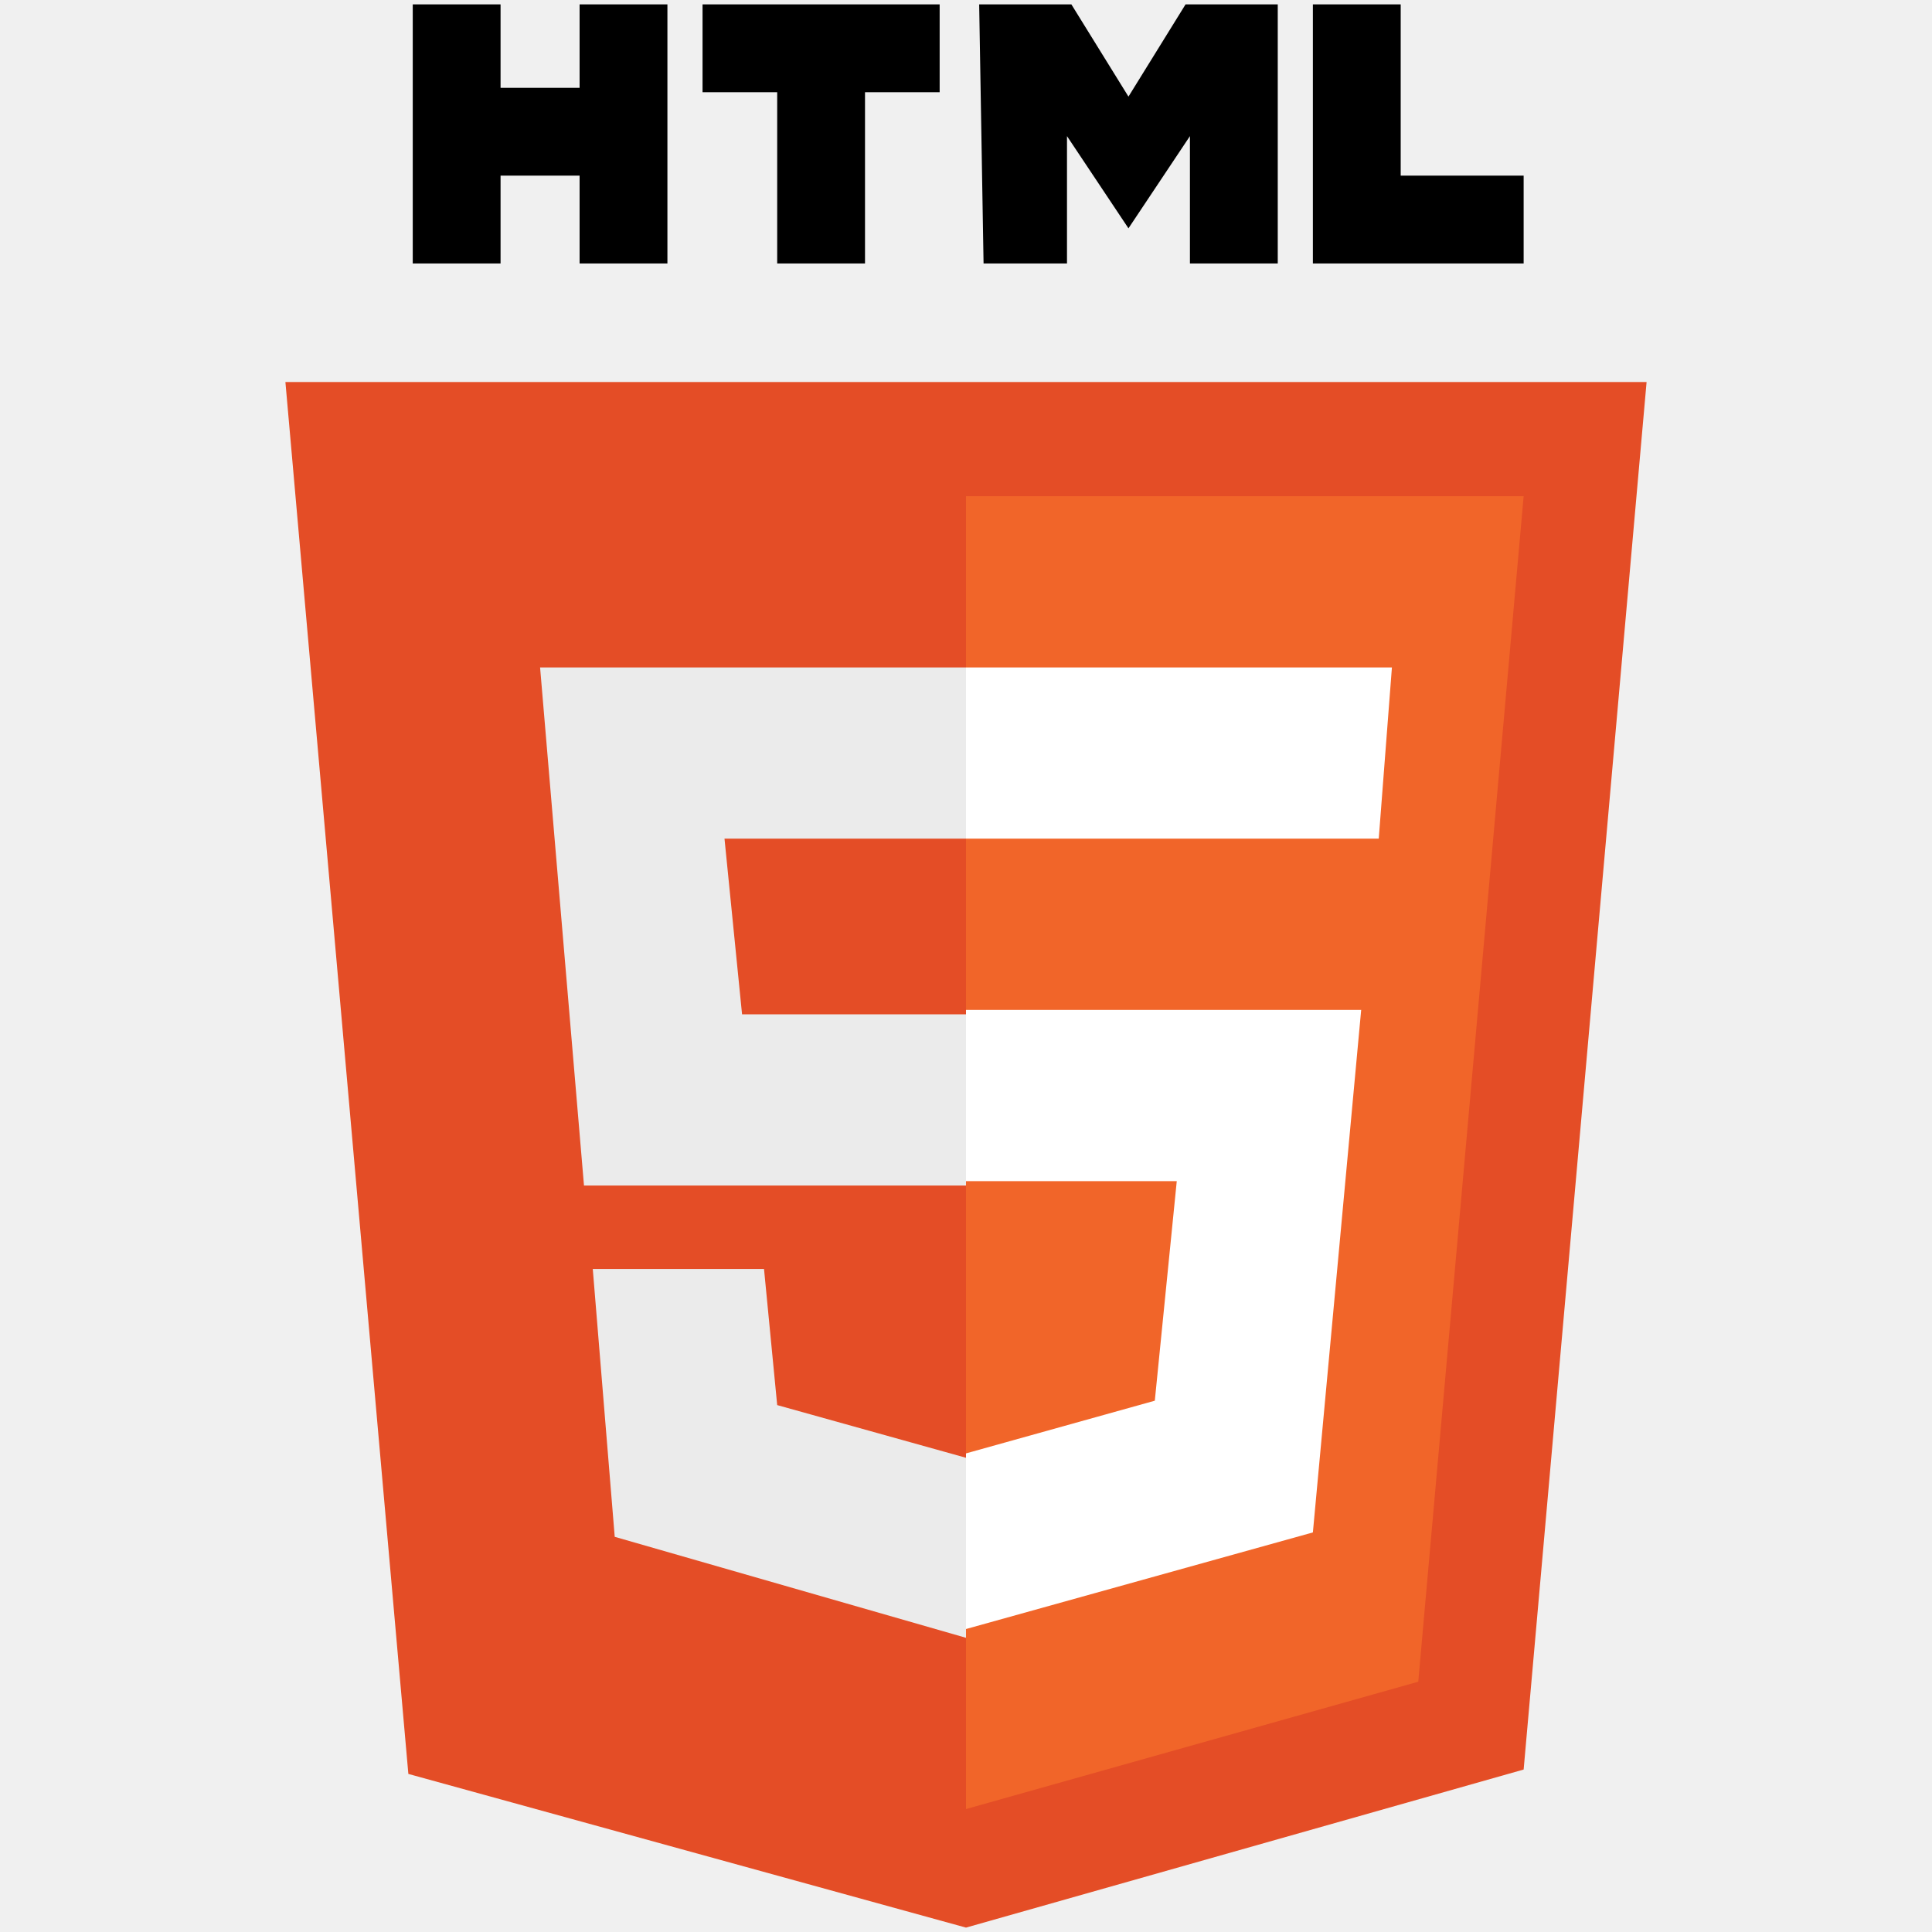
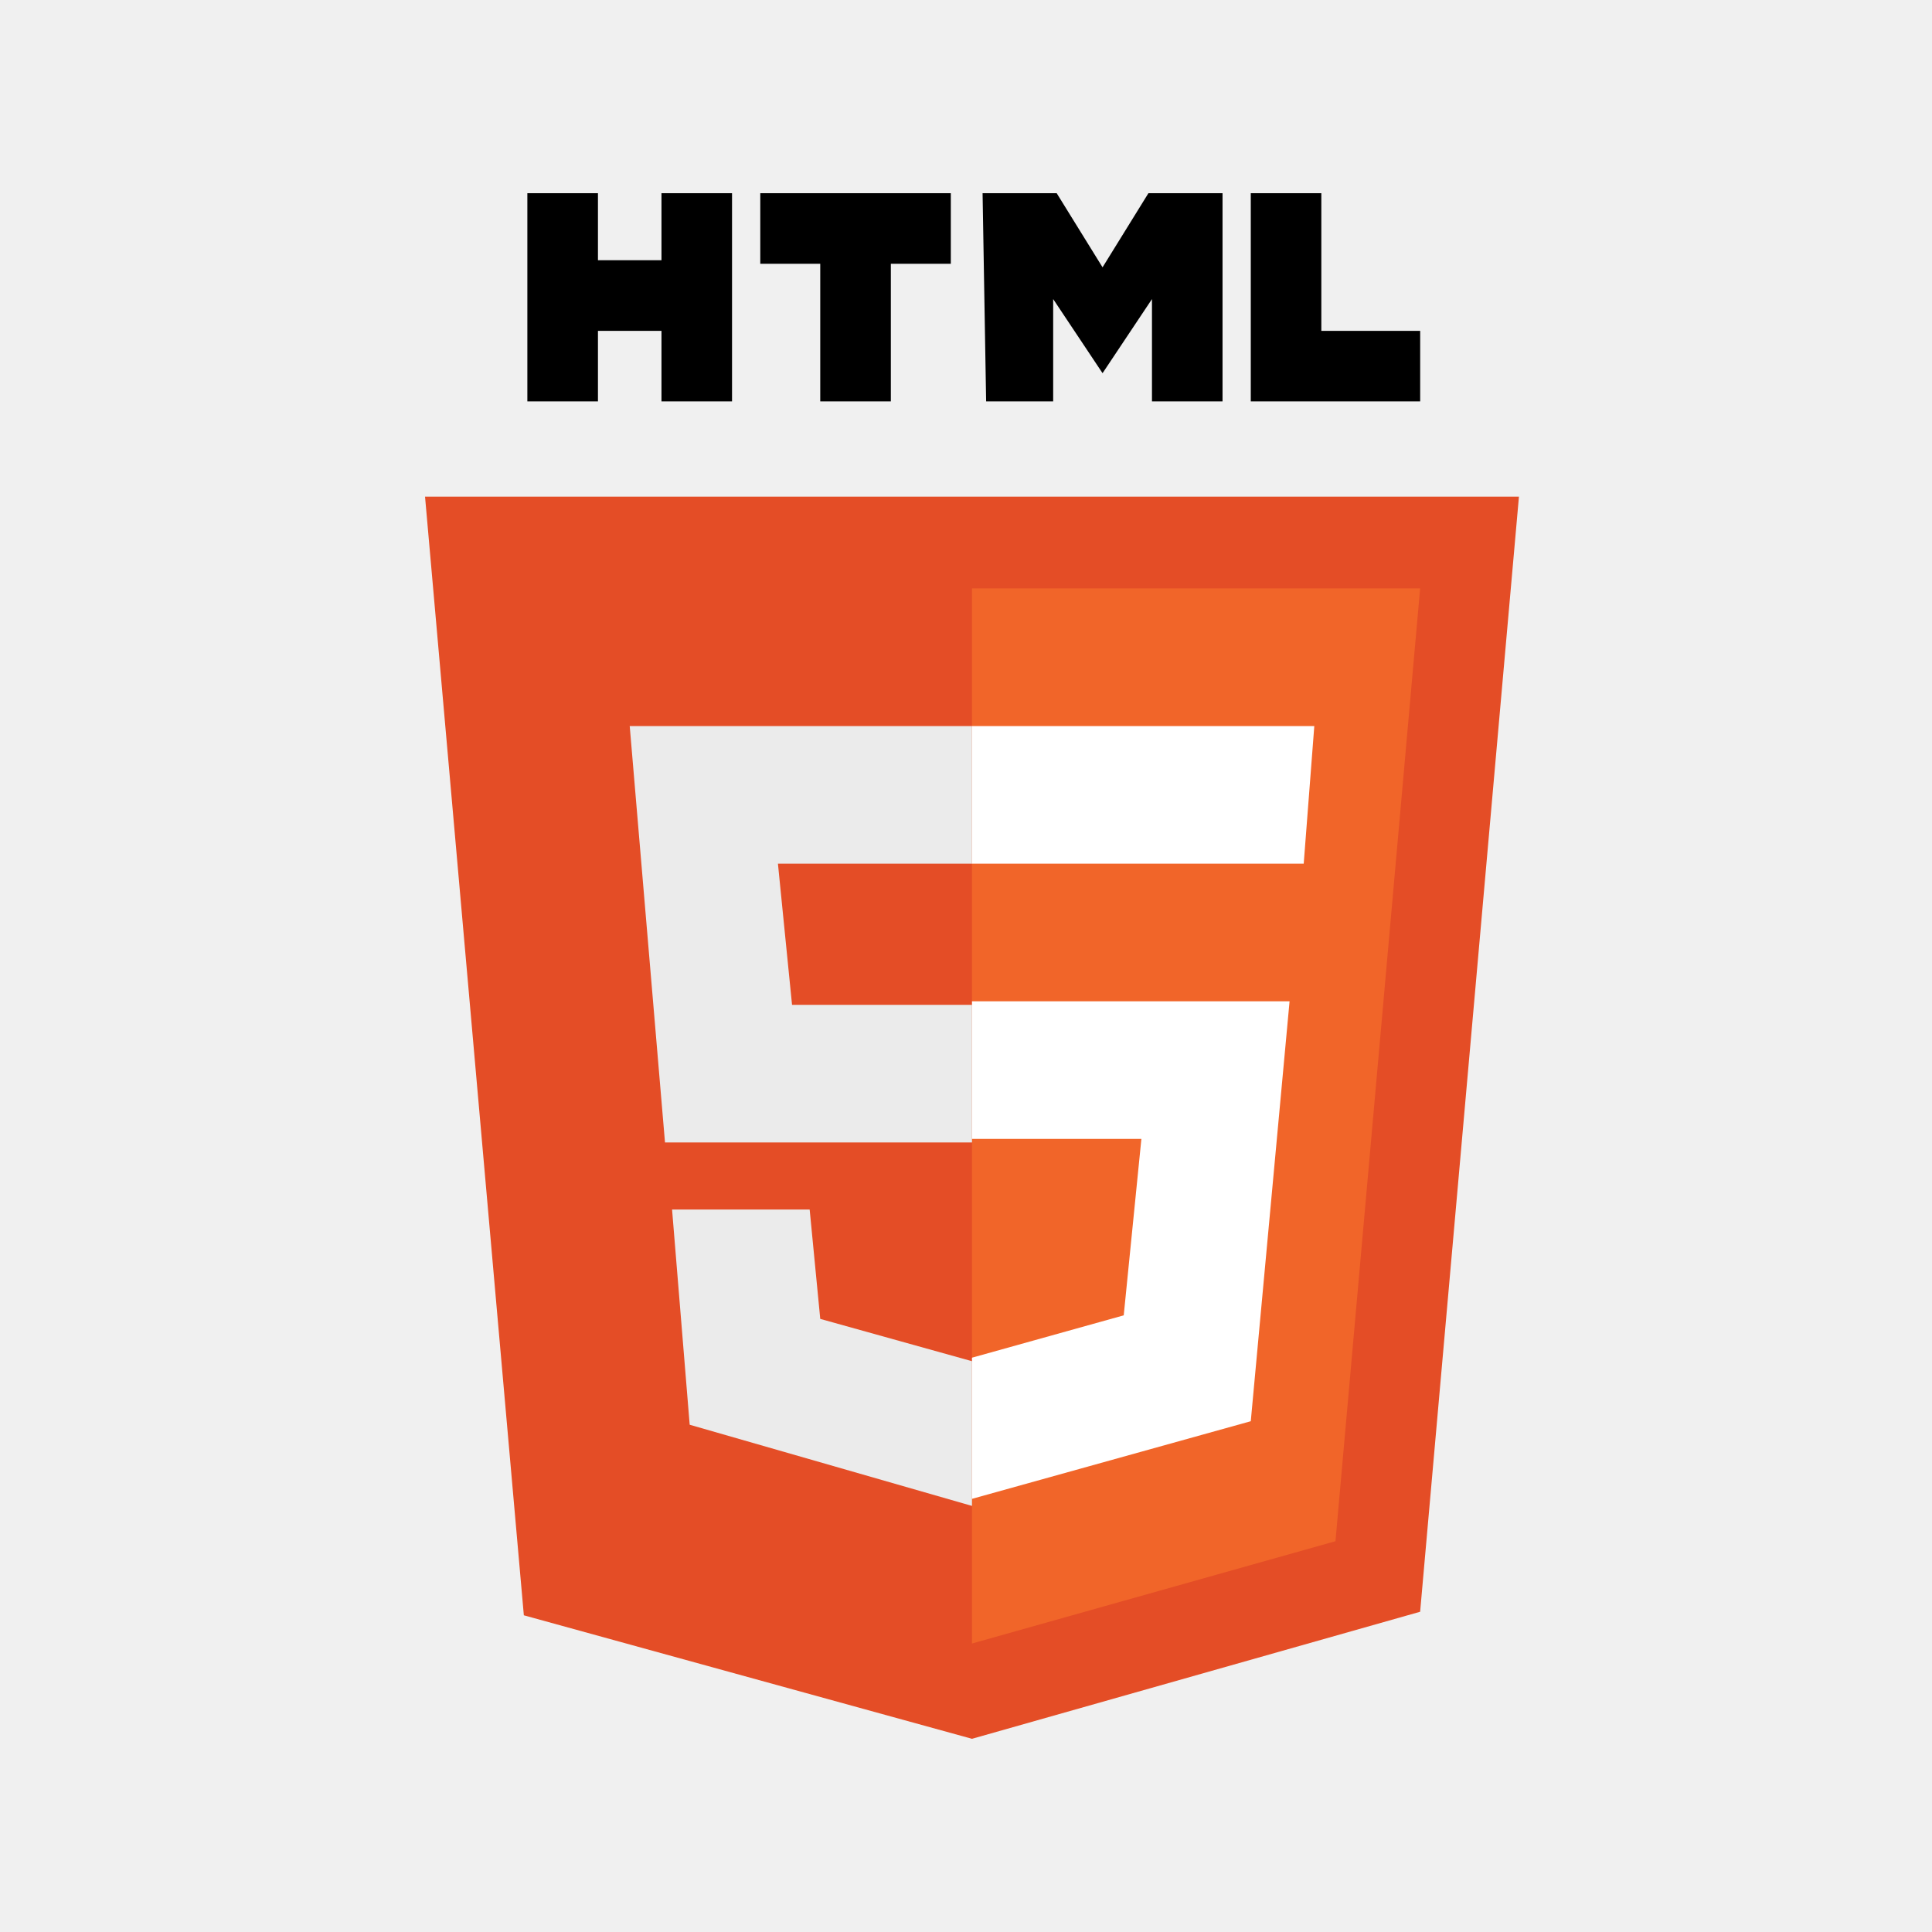
- <svg xmlns="http://www.w3.org/2000/svg" xmlns:xlink="http://www.w3.org/1999/xlink" version="1.1" id="레이어_1" x="0px" y="0px" viewBox="0 0 44 44" style="enable-background:new 0 0 44 44;" xml:space="preserve">
-   <style type="text/css">
- 	.st0{clip-path:url(#SVGID_00000052816432294545138160000009208567623547041681_);}
- 	.st1{fill:#E44D26;}
- 	.st2{fill:#F16529;}
- 	.st3{fill:#EBEBEB;}
- 	.st4{fill:#FFFFFF;}
- </style>
-   <g>
-     <defs>
-       <rect id="SVGID_1_" x="6.5" y="0.1" width="31.1" height="43.8" />
-     </defs>
-     <clipPath id="SVGID_00000174570743399579754870000014447307630915766706_">
-       <use xlink:href="#SVGID_1_" style="overflow:visible;" />
-     </clipPath>
-     <g style="clip-path:url(#SVGID_00000174570743399579754870000014447307630915766706_);">
-       <path d="M9.4,0.1h2v1.9h1.8V0.1h2V6h-2v-2h-1.8v2h-2 M17.7,2.1H16v-2h5.4v2h-1.7V6h-2 M22.3,0.1h2.1l1.3,2.1l1.3-2.1h2.1V6h-2V3.1    l-1.4,2.1l-1.4-2.1V6h-1.9 M29.9,0.1h2v3.9h2.8V6h-4.8" />
-       <path class="st1" d="M9.3,40.4L6.5,8.7h31l-2.8,31.6L22,43.9" />
-       <path class="st2" d="M22,41.2V11.3h12.7l-2.4,27" />
-       <path class="st3" d="M12.3,15.2H22v3.9h-5.5l0.4,4H22v3.9h-8.7 M13.5,28.9h3.9l0.3,3.1l4.3,1.2v4.1L14,35" />
-       <path class="st4" d="M31.7,15.2H22v3.9h9.4 M31,23h-9v3.9h4.8l-0.5,5L22,33.1v4l7.9-2.2" />
-     </g>
+ <svg xmlns="http://www.w3.org/2000/svg" width="50" height="50" viewBox="0 0 50 50" fill="none">
+   <mask id="mask0_84_2163" style="mask-type:luminance" maskUnits="userSpaceOnUse" x="11" y="5" width="29" height="40">
+     <path d="M39.402 5H11V45H39.402V5Z" fill="white" />
+   </mask>
+   <g mask="url(#mask0_84_2163)">
+     <path d="M13.648 5H15.475V6.735H17.119V5H18.945V10.388H17.119V8.562H15.475V10.388H13.648M21.228 6.826H19.676V5H24.607V6.826H23.055V10.388H21.228M25.429 5H27.347L28.534 6.918L29.721 5H31.639V10.388H29.813V7.74L28.534 9.658L27.256 7.74V10.388H25.521M32.37 5H34.196V8.562H36.754V10.388H32.37" fill="black" />
+     <path d="M13.557 41.804L11 12.854H39.31L36.753 41.712L25.155 45" fill="#E44D26" />
+     <path d="M25.155 42.534V15.228H36.753L34.562 39.886" fill="#F16529" />
+     <path d="M16.297 18.79H25.155V22.352H20.133L20.498 26.005H25.155V29.566H17.21M17.393 31.302H20.954L21.228 34.133L25.155 35.228V38.973L17.849 36.872" fill="#EBEBEB" />
+     <path d="M34.014 18.79H25.155V22.352H33.74M33.374 25.913H25.155V29.475H29.539L29.082 34.041L25.155 35.137V38.79L32.37 36.781" fill="white" />
  </g>
</svg>
